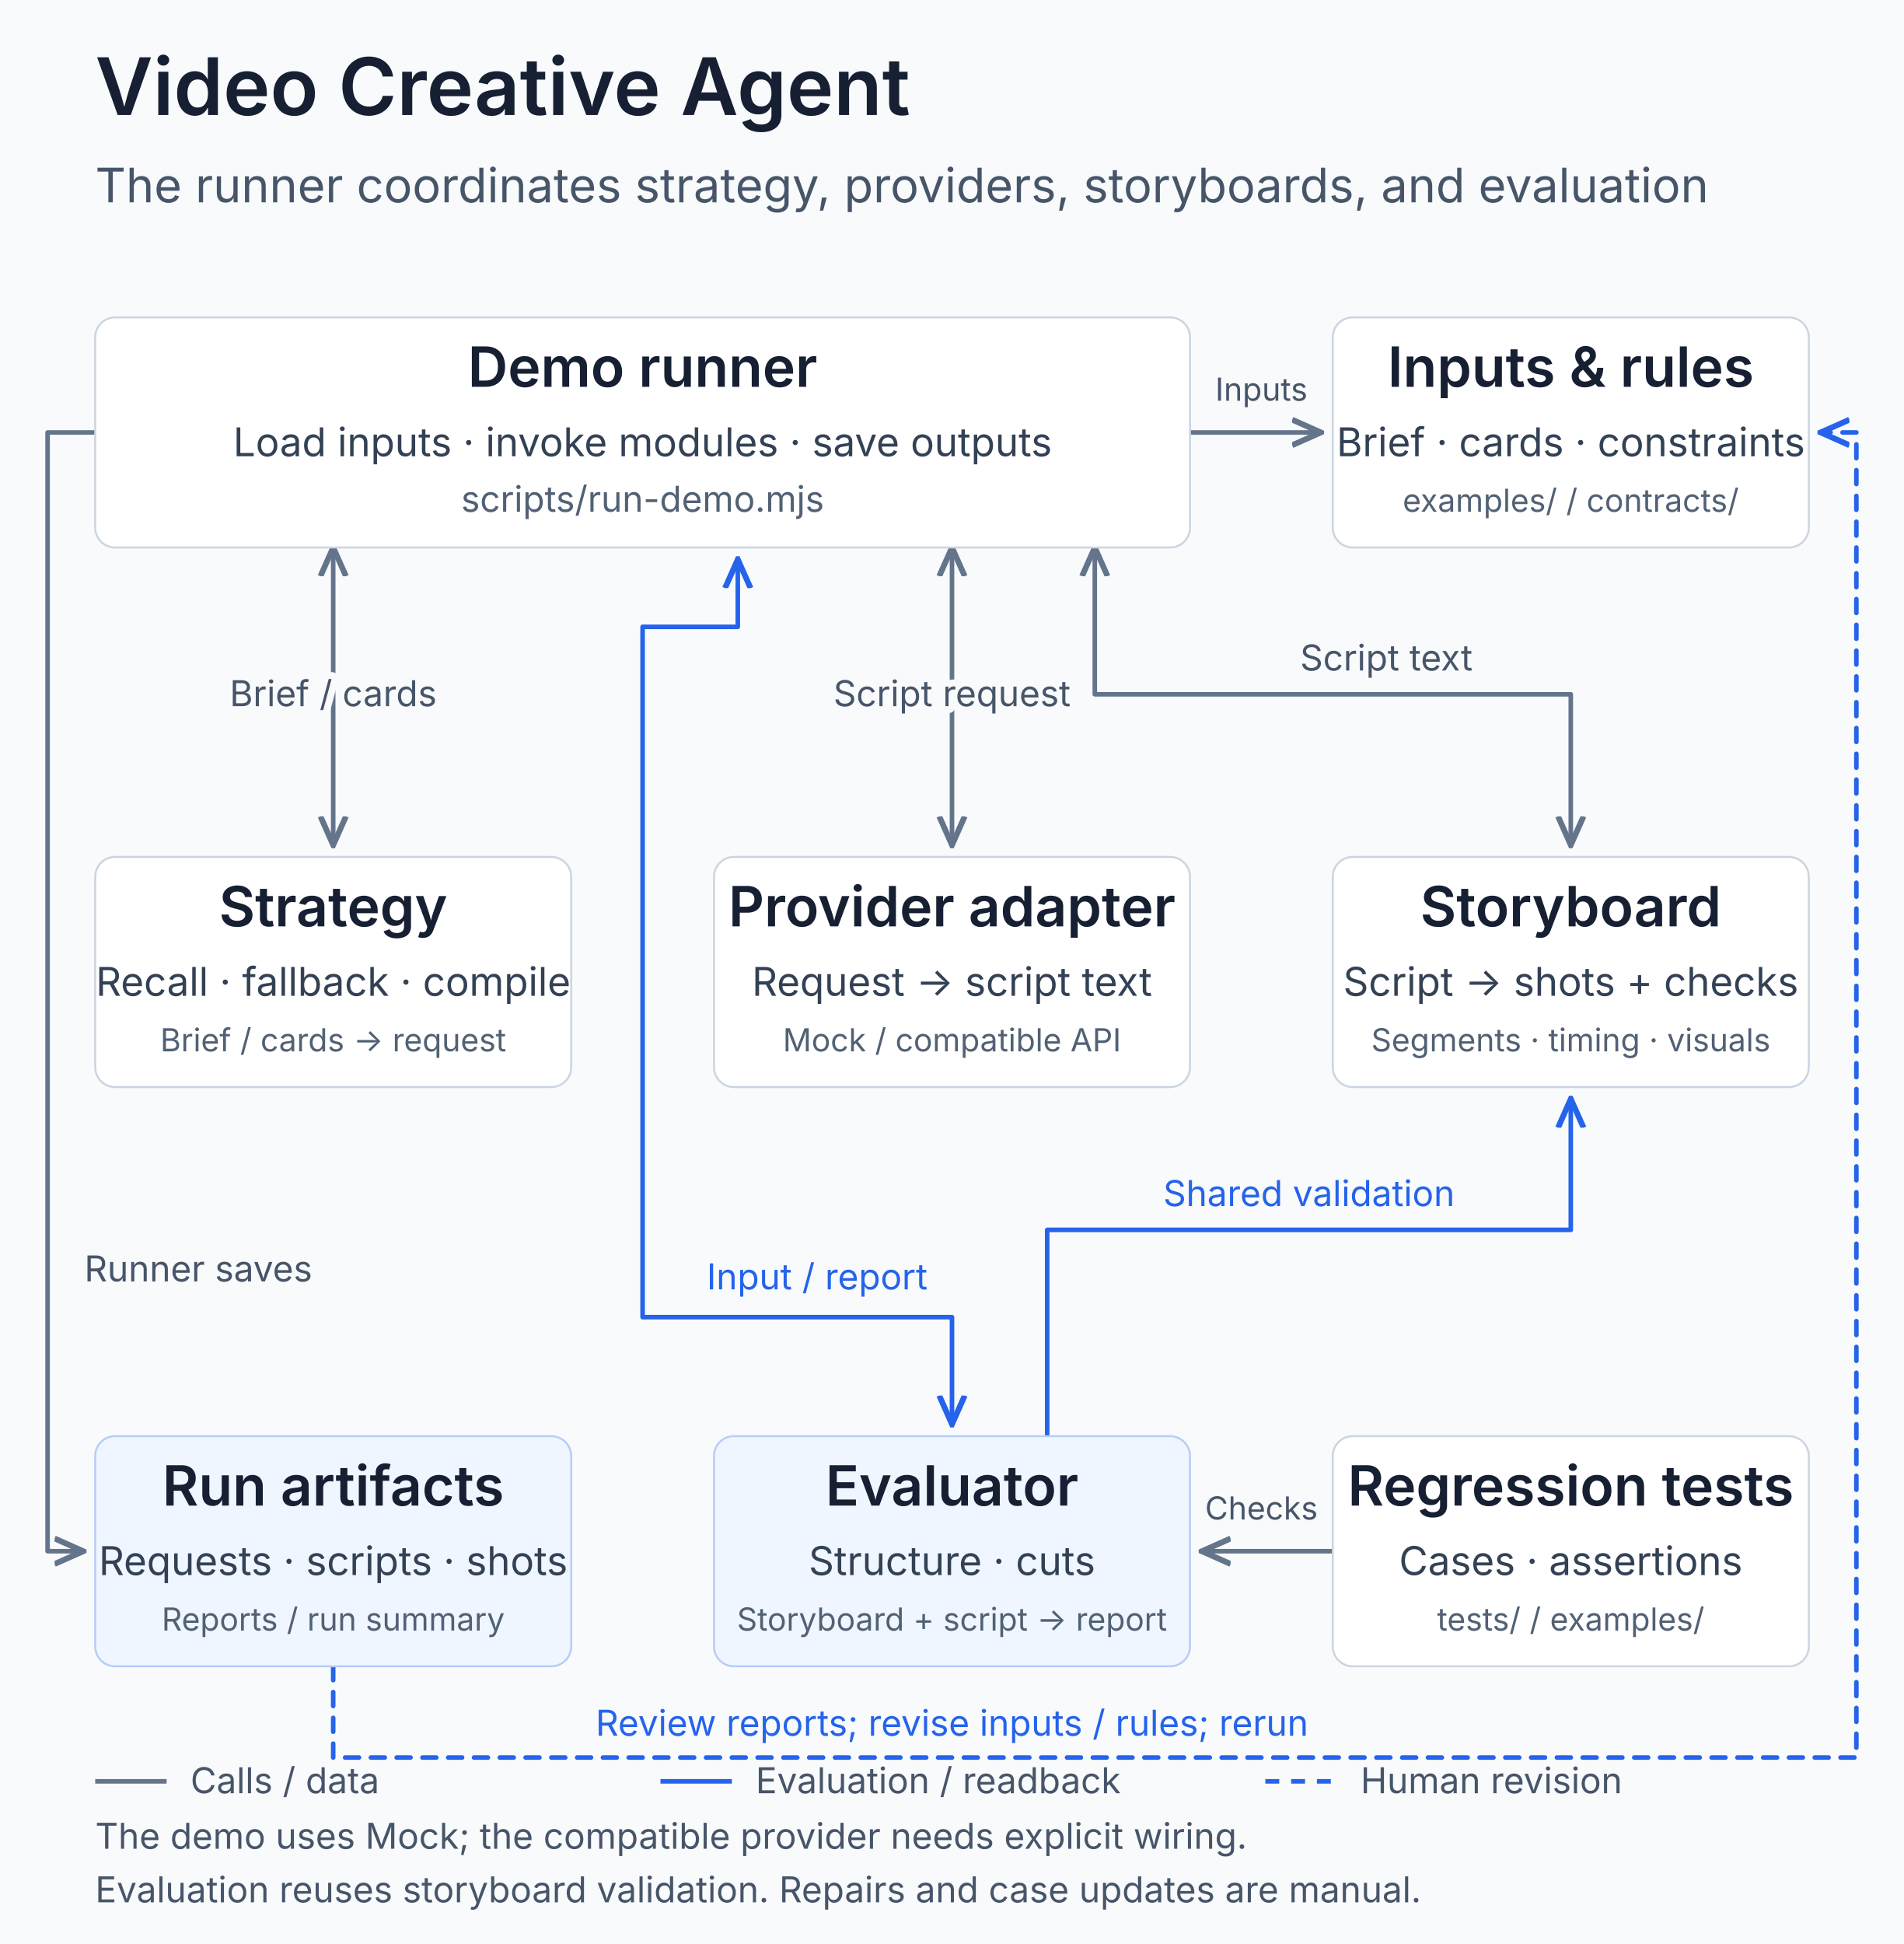
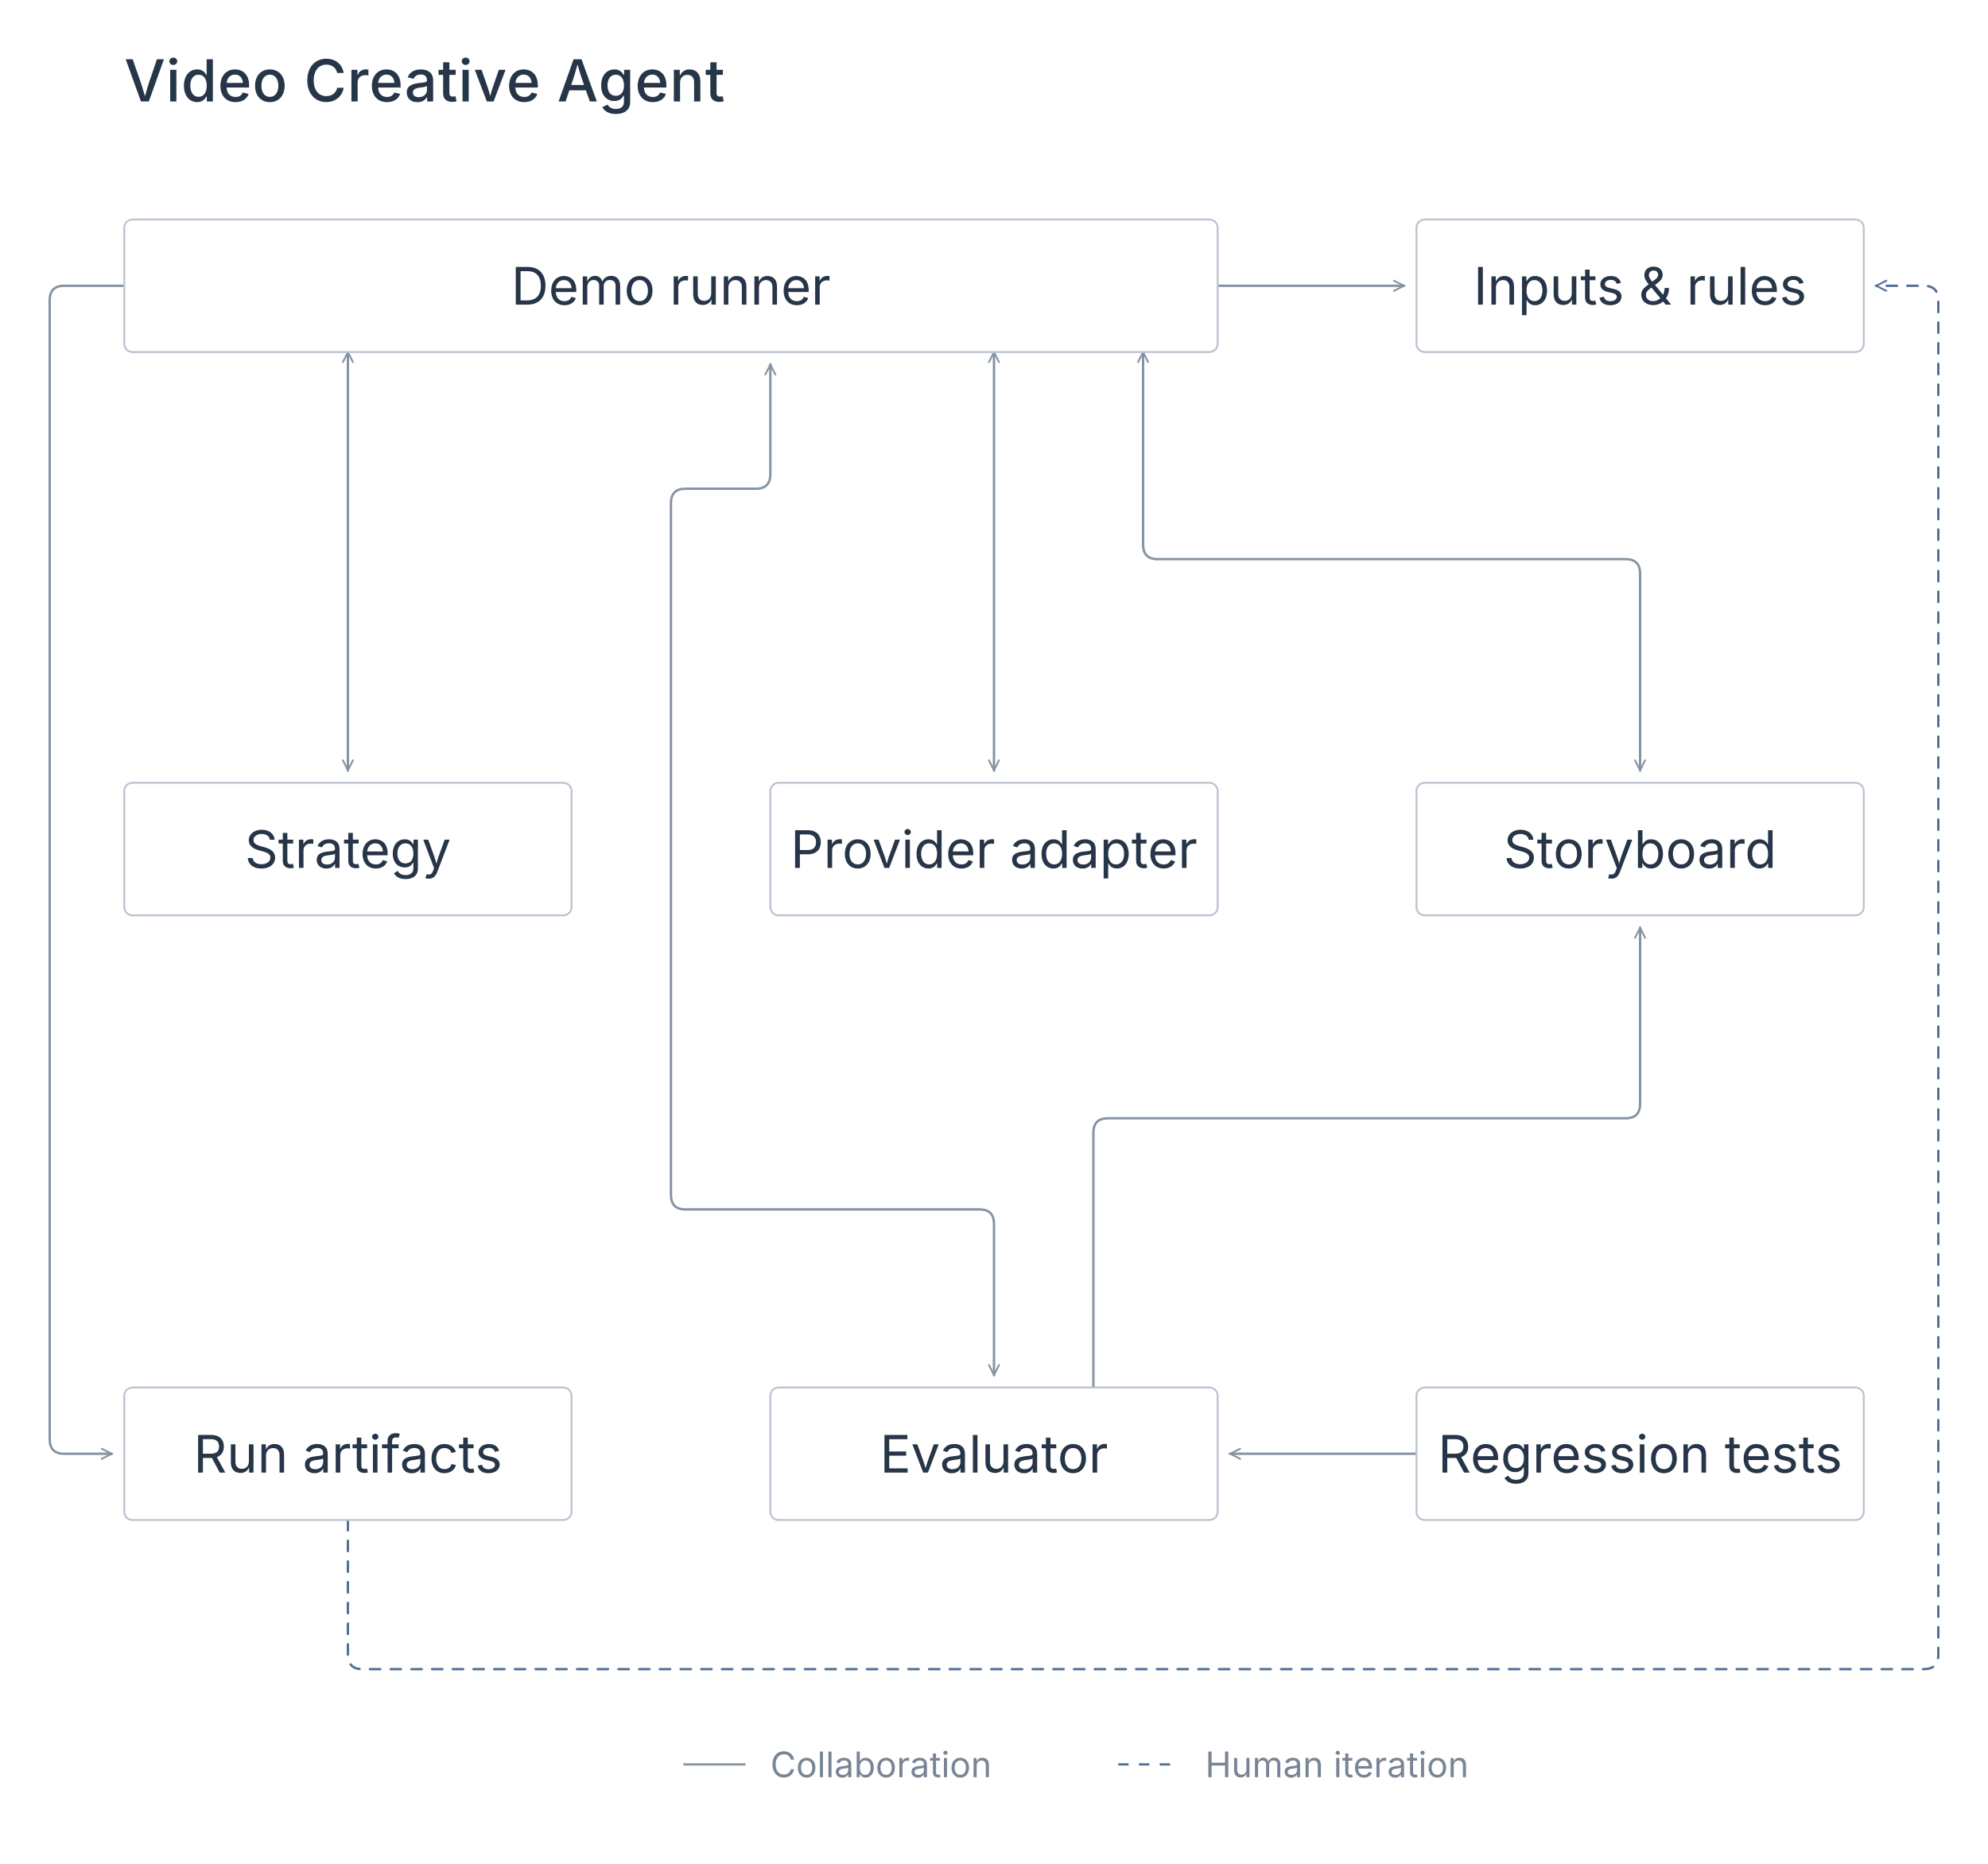
- <svg xmlns="http://www.w3.org/2000/svg" width="960" height="980" viewBox="0 0 960 980" role="img" aria-labelledby="title desc" lang="en">
+ <svg xmlns="http://www.w3.org/2000/svg" width="960" height="900" viewBox="0 0 960 900" role="img" aria-labelledby="title desc" lang="en">
  <defs>
-     <marker id="gray" viewBox="0 0 10 10" refX="9" refY="5" markerWidth="7" markerHeight="7" orient="auto-start-reverse">
-       <path d="M 0 1 L 9 5 L 0 9" fill="none" stroke="#64748b" stroke-width="1.8" />
+     <marker id="gray" viewBox="0 0 8 8" refX="7" refY="4" markerWidth="6" markerHeight="6" orient="auto-start-reverse">
+       <path d="M 1 1 L 7 4 L 1 7" fill="none" stroke="#8693a3" stroke-width="1" />
    </marker>
-     <marker id="blue" viewBox="0 0 10 10" refX="9" refY="5" markerWidth="7" markerHeight="7" orient="auto-start-reverse">
-       <path d="M 0 1 L 9 5 L 0 9" fill="none" stroke="#2563eb" stroke-width="1.8" />
+     <marker id="blue" viewBox="0 0 8 8" refX="7" refY="4" markerWidth="6" markerHeight="6" orient="auto-start-reverse">
+       <path d="M 1 1 L 7 4 L 1 7" fill="none" stroke="#526f96" stroke-width="1" />
    </marker>
  </defs>
-   <rect width="960" height="980" fill="#f8fafc" />
+   <rect width="960" height="900" fill="#ffffff" />
  <g font-family="system-ui, -apple-system, BlinkMacSystemFont, Segoe UI, PingFang SC, Microsoft YaHei, sans-serif">
-     <text x="48" y="58" font-size="40" fill="#172033" text-anchor="start" font-weight="600">Video Creative Agent</text>
-     <text x="48" y="102" font-size="24" fill="#475569" text-anchor="start" font-weight="400">The runner coordinates strategy, providers, storyboards, and evaluation</text>
-     <path d="M 600 218 H 666" fill="none" stroke="#f8fafc" stroke-width="8" stroke-linejoin="round" />
-     <path d="M 600 218 H 666" fill="none" stroke="#64748b" stroke-width="2.3" stroke-linejoin="round" stroke-linecap="round" marker-end="url(#gray)" />
-     <path d="M 168 276 V 426" fill="none" stroke="#f8fafc" stroke-width="8" stroke-linejoin="round" />
-     <path d="M 168 276 V 426" fill="none" stroke="#64748b" stroke-width="2.3" stroke-linejoin="round" stroke-linecap="round" marker-end="url(#gray)" marker-start="url(#gray)" />
-     <path d="M 480 276 V 426" fill="none" stroke="#f8fafc" stroke-width="8" stroke-linejoin="round" />
-     <path d="M 480 276 V 426" fill="none" stroke="#64748b" stroke-width="2.3" stroke-linejoin="round" stroke-linecap="round" marker-end="url(#gray)" marker-start="url(#gray)" />
-     <path d="M 552 276 V 350 H 792 V 426" fill="none" stroke="#f8fafc" stroke-width="8" stroke-linejoin="round" />
-     <path d="M 552 276 V 350 H 792 V 426" fill="none" stroke="#64748b" stroke-width="2.3" stroke-linejoin="round" stroke-linecap="round" marker-end="url(#gray)" marker-start="url(#gray)" />
-     <path d="M 372 282 V 316 H 324 V 664 H 480 V 718" fill="none" stroke="#f8fafc" stroke-width="8" stroke-linejoin="round" />
-     <path d="M 372 282 V 316 H 324 V 664 H 480 V 718" fill="none" stroke="#2563eb" stroke-width="2.3" stroke-linejoin="round" stroke-linecap="round" marker-end="url(#blue)" marker-start="url(#blue)" />
-     <path d="M 528 724 V 620 H 792 V 554" fill="none" stroke="#f8fafc" stroke-width="8" stroke-linejoin="round" />
-     <path d="M 528 724 V 620 H 792 V 554" fill="none" stroke="#2563eb" stroke-width="2.3" stroke-linejoin="round" stroke-linecap="round" marker-end="url(#blue)" />
-     <path d="M 672 782 H 606" fill="none" stroke="#f8fafc" stroke-width="8" stroke-linejoin="round" />
-     <path d="M 672 782 H 606" fill="none" stroke="#64748b" stroke-width="2.3" stroke-linejoin="round" stroke-linecap="round" marker-end="url(#gray)" />
-     <path d="M 48 218 H 24 V 782 H 42" fill="none" stroke="#f8fafc" stroke-width="8" stroke-linejoin="round" />
-     <path d="M 48 218 H 24 V 782 H 42" fill="none" stroke="#64748b" stroke-width="2.3" stroke-linejoin="round" stroke-linecap="round" marker-end="url(#gray)" />
-     <path d="M 168 840 V 886 H 936 V 218 H 918" fill="none" stroke="#f8fafc" stroke-width="8" stroke-linejoin="round" />
-     <path d="M 168 840 V 886 H 936 V 218 H 918" fill="none" stroke="#2563eb" stroke-width="2.3" stroke-linejoin="round" stroke-linecap="round" stroke-dasharray="7 6" marker-end="url(#blue)" />
+     <text x="60" y="49" font-size="28" font-weight="500" letter-spacing=".3" fill="#263547">Video Creative Agent</text>
+     <path d="M 588 138 L 678 138" fill="none" stroke="#ffffff" stroke-width="5" stroke-linecap="round" stroke-linejoin="round" />
+     <path d="M 588 138 L 678 138" fill="none" stroke="#8693a3" stroke-width="1.15" vector-effect="non-scaling-stroke" stroke-linecap="round" stroke-linejoin="round" marker-end="url(#gray)" />
+     <path d="M 168 170 L 168 372" fill="none" stroke="#ffffff" stroke-width="5" stroke-linecap="round" stroke-linejoin="round" />
+     <path d="M 168 170 L 168 372" fill="none" stroke="#8693a3" stroke-width="1.15" vector-effect="non-scaling-stroke" stroke-linecap="round" stroke-linejoin="round" marker-end="url(#gray)" marker-start="url(#gray)" />
+     <path d="M 480 170 L 480 372" fill="none" stroke="#ffffff" stroke-width="5" stroke-linecap="round" stroke-linejoin="round" />
+     <path d="M 480 170 L 480 372" fill="none" stroke="#8693a3" stroke-width="1.15" vector-effect="non-scaling-stroke" stroke-linecap="round" stroke-linejoin="round" marker-end="url(#gray)" marker-start="url(#gray)" />
+     <path d="M 552 170 L 552 263 Q 552 270 559 270 L 785 270 Q 792 270 792 277 L 792 372" fill="none" stroke="#ffffff" stroke-width="5" stroke-linecap="round" stroke-linejoin="round" />
+     <path d="M 552 170 L 552 263 Q 552 270 559 270 L 785 270 Q 792 270 792 277 L 792 372" fill="none" stroke="#8693a3" stroke-width="1.15" vector-effect="non-scaling-stroke" stroke-linecap="round" stroke-linejoin="round" marker-end="url(#gray)" marker-start="url(#gray)" />
+     <path d="M 372 176 L 372 229 Q 372 236 365 236 L 331 236 Q 324 236 324 243 L 324 577 Q 324 584 331 584 L 473 584 Q 480 584 480 591 L 480 664" fill="none" stroke="#ffffff" stroke-width="5" stroke-linecap="round" stroke-linejoin="round" />
+     <path d="M 372 176 L 372 229 Q 372 236 365 236 L 331 236 Q 324 236 324 243 L 324 577 Q 324 584 331 584 L 473 584 Q 480 584 480 591 L 480 664" fill="none" stroke="#8693a3" stroke-width="1.15" vector-effect="non-scaling-stroke" stroke-linecap="round" stroke-linejoin="round" marker-end="url(#gray)" marker-start="url(#gray)" />
+     <path d="M 528 670 L 528 547 Q 528 540 535 540 L 785 540 Q 792 540 792 533 L 792 448" fill="none" stroke="#ffffff" stroke-width="5" stroke-linecap="round" stroke-linejoin="round" />
+     <path d="M 528 670 L 528 547 Q 528 540 535 540 L 785 540 Q 792 540 792 533 L 792 448" fill="none" stroke="#8693a3" stroke-width="1.15" vector-effect="non-scaling-stroke" stroke-linecap="round" stroke-linejoin="round" marker-end="url(#gray)" />
+     <path d="M 684 702 L 594 702" fill="none" stroke="#ffffff" stroke-width="5" stroke-linecap="round" stroke-linejoin="round" />
+     <path d="M 684 702 L 594 702" fill="none" stroke="#8693a3" stroke-width="1.15" vector-effect="non-scaling-stroke" stroke-linecap="round" stroke-linejoin="round" marker-end="url(#gray)" />
+     <path d="M 60 138 L 31 138 Q 24 138 24 145 L 24 695 Q 24 702 31 702 L 54 702" fill="none" stroke="#ffffff" stroke-width="5" stroke-linecap="round" stroke-linejoin="round" />
+     <path d="M 60 138 L 31 138 Q 24 138 24 145 L 24 695 Q 24 702 31 702 L 54 702" fill="none" stroke="#8693a3" stroke-width="1.15" vector-effect="non-scaling-stroke" stroke-linecap="round" stroke-linejoin="round" marker-end="url(#gray)" />
+     <path d="M 168 734 L 168 799 Q 168 806 175 806 L 929 806 Q 936 806 936 799 L 936 145 Q 936 138 929 138 L 906 138" fill="none" stroke="#ffffff" stroke-width="5" stroke-linecap="round" stroke-linejoin="round" />
+     <path d="M 168 734 L 168 799 Q 168 806 175 806 L 929 806 Q 936 806 936 799 L 936 145 Q 936 138 929 138 L 906 138" fill="none" stroke="#526f96" stroke-width="1.15" vector-effect="non-scaling-stroke" stroke-linecap="round" stroke-linejoin="round" stroke-dasharray="5 5" marker-end="url(#blue)" />
    <g class="module" data-module="Demo runner">
-       <rect x="48" y="160" width="552" height="116" rx="10" fill="#ffffff" stroke="#cbd5e1" />
-       <text x="324.0" y="195" font-size="28" fill="#172033" text-anchor="middle" font-weight="600">Demo runner</text>
-       <text x="324.0" y="230" font-size="20" fill="#334155" text-anchor="middle" font-weight="400">Load inputs · invoke modules · save outputs</text>
-       <text x="324.0" y="258" font-size="18" fill="#526174" text-anchor="middle" font-weight="400">scripts/run-demo.mjs</text>
+       <rect x="60" y="106" width="528" height="64" rx="4" fill="#ffffff" stroke="#b9c4d0" stroke-width=".9" vector-effect="non-scaling-stroke" />
+       <text x="324" y="138" text-anchor="middle" dominant-baseline="central" font-size="25" font-weight="400" fill="#263547">Demo runner</text>
    </g>
    <g class="module" data-module="Inputs &amp; rules">
-       <rect x="672" y="160" width="240" height="116" rx="10" fill="#ffffff" stroke="#cbd5e1" />
-       <text x="792.0" y="195" font-size="28" fill="#172033" text-anchor="middle" font-weight="600">Inputs &amp; rules</text>
-       <text x="792.0" y="230" font-size="20" fill="#334155" text-anchor="middle" font-weight="400">Brief · cards · constraints</text>
-       <text x="792.0" y="258" font-size="16" fill="#526174" text-anchor="middle" font-weight="400">examples/ / contracts/</text>
+       <rect x="684" y="106" width="216" height="64" rx="4" fill="#ffffff" stroke="#b9c4d0" stroke-width=".9" vector-effect="non-scaling-stroke" />
+       <text x="792" y="138" text-anchor="middle" dominant-baseline="central" font-size="25" font-weight="400" fill="#263547">Inputs &amp; rules</text>
    </g>
    <g class="module" data-module="Strategy">
-       <rect x="48" y="432" width="240" height="116" rx="10" fill="#ffffff" stroke="#cbd5e1" />
-       <text x="168.0" y="467" font-size="28" fill="#172033" text-anchor="middle" font-weight="600">Strategy</text>
-       <text x="168.0" y="502" font-size="20" fill="#334155" text-anchor="middle" font-weight="400">Recall · fallback · compile</text>
-       <text x="168.0" y="530" font-size="16" fill="#526174" text-anchor="middle" font-weight="400">Brief / cards → request</text>
+       <rect x="60" y="378" width="216" height="64" rx="4" fill="#ffffff" stroke="#b9c4d0" stroke-width=".9" vector-effect="non-scaling-stroke" />
+       <text x="168" y="410" text-anchor="middle" dominant-baseline="central" font-size="25" font-weight="400" fill="#263547">Strategy</text>
    </g>
    <g class="module" data-module="Provider adapter">
-       <rect x="360" y="432" width="240" height="116" rx="10" fill="#ffffff" stroke="#cbd5e1" />
-       <text x="480.0" y="467" font-size="28" fill="#172033" text-anchor="middle" font-weight="600">Provider adapter</text>
-       <text x="480.0" y="502" font-size="20" fill="#334155" text-anchor="middle" font-weight="400">Request → script text</text>
-       <text x="480.0" y="530" font-size="16" fill="#526174" text-anchor="middle" font-weight="400">Mock / compatible API</text>
+       <rect x="372" y="378" width="216" height="64" rx="4" fill="#ffffff" stroke="#b9c4d0" stroke-width=".9" vector-effect="non-scaling-stroke" />
+       <text x="480" y="410" text-anchor="middle" dominant-baseline="central" font-size="25" font-weight="400" fill="#263547">Provider adapter</text>
    </g>
    <g class="module" data-module="Storyboard">
-       <rect x="672" y="432" width="240" height="116" rx="10" fill="#ffffff" stroke="#cbd5e1" />
-       <text x="792.0" y="467" font-size="28" fill="#172033" text-anchor="middle" font-weight="600">Storyboard</text>
-       <text x="792.0" y="502" font-size="20" fill="#334155" text-anchor="middle" font-weight="400">Script → shots + checks</text>
-       <text x="792.0" y="530" font-size="16" fill="#526174" text-anchor="middle" font-weight="400">Segments · timing · visuals</text>
+       <rect x="684" y="378" width="216" height="64" rx="4" fill="#ffffff" stroke="#b9c4d0" stroke-width=".9" vector-effect="non-scaling-stroke" />
+       <text x="792" y="410" text-anchor="middle" dominant-baseline="central" font-size="25" font-weight="400" fill="#263547">Storyboard</text>
    </g>
    <g class="module" data-module="Run artifacts">
-       <rect x="48" y="724" width="240" height="116" rx="10" fill="#eff6ff" stroke="#b7cdf8" />
-       <text x="168.0" y="759" font-size="28" fill="#172033" text-anchor="middle" font-weight="600">Run artifacts</text>
-       <text x="168.0" y="794" font-size="20" fill="#334155" text-anchor="middle" font-weight="400">Requests · scripts · shots</text>
-       <text x="168.0" y="822" font-size="16" fill="#526174" text-anchor="middle" font-weight="400">Reports / run summary</text>
+       <rect x="60" y="670" width="216" height="64" rx="4" fill="#ffffff" stroke="#b9c4d0" stroke-width=".9" vector-effect="non-scaling-stroke" />
+       <text x="168" y="702" text-anchor="middle" dominant-baseline="central" font-size="25" font-weight="400" fill="#263547">Run artifacts</text>
    </g>
    <g class="module" data-module="Evaluator">
-       <rect x="360" y="724" width="240" height="116" rx="10" fill="#eff6ff" stroke="#b7cdf8" />
-       <text x="480.0" y="759" font-size="28" fill="#172033" text-anchor="middle" font-weight="600">Evaluator</text>
-       <text x="480.0" y="794" font-size="20" fill="#334155" text-anchor="middle" font-weight="400">Structure · cuts</text>
-       <text x="480.0" y="822" font-size="16" fill="#526174" text-anchor="middle" font-weight="400">Storyboard + script → report</text>
+       <rect x="372" y="670" width="216" height="64" rx="4" fill="#ffffff" stroke="#b9c4d0" stroke-width=".9" vector-effect="non-scaling-stroke" />
+       <text x="480" y="702" text-anchor="middle" dominant-baseline="central" font-size="25" font-weight="400" fill="#263547">Evaluator</text>
    </g>
    <g class="module" data-module="Regression tests">
-       <rect x="672" y="724" width="240" height="116" rx="10" fill="#ffffff" stroke="#cbd5e1" />
-       <text x="792.0" y="759" font-size="28" fill="#172033" text-anchor="middle" font-weight="600">Regression tests</text>
-       <text x="792.0" y="794" font-size="20" fill="#334155" text-anchor="middle" font-weight="400">Cases · assertions</text>
-       <text x="792.0" y="822" font-size="16" fill="#526174" text-anchor="middle" font-weight="400">tests/ / examples/</text>
+       <rect x="684" y="670" width="216" height="64" rx="4" fill="#ffffff" stroke="#b9c4d0" stroke-width=".9" vector-effect="non-scaling-stroke" />
+       <text x="792" y="702" text-anchor="middle" dominant-baseline="central" font-size="25" font-weight="400" fill="#263547">Regression tests</text>
    </g>
-     <g class="edge-label">
-       <text x="636" y="202" font-size="16" text-anchor="middle" fill="#475569" stroke="#f8fafc" stroke-width="7" stroke-linejoin="round" paint-order="stroke fill">Inputs</text>
+     <g aria-label="Legend">
+       <line x1="330" y1="852" x2="360" y2="852" stroke="#8693a3" stroke-width="1.1" vector-effect="non-scaling-stroke" />
+       <text x="372" y="852" dominant-baseline="central" font-size="17" fill="#798595">Collaboration</text>
+       <line x1="540" y1="852" x2="570" y2="852" stroke="#526f96" stroke-width="1.1" vector-effect="non-scaling-stroke" stroke-dasharray="5 5" />
+       <text x="582" y="852" dominant-baseline="central" font-size="17" fill="#798595">Human iteration</text>
    </g>
-     <g class="edge-label">
-       <text x="168" y="356" font-size="18" text-anchor="middle" fill="#475569" stroke="#f8fafc" stroke-width="7" stroke-linejoin="round" paint-order="stroke fill">Brief / cards</text>
-     </g>
-     <g class="edge-label">
-       <text x="480" y="356" font-size="18" text-anchor="middle" fill="#475569" stroke="#f8fafc" stroke-width="7" stroke-linejoin="round" paint-order="stroke fill">Script request</text>
-     </g>
-     <g class="edge-label">
-       <text x="699" y="338" font-size="18" text-anchor="middle" fill="#475569" stroke="#f8fafc" stroke-width="7" stroke-linejoin="round" paint-order="stroke fill">Script text</text>
-     </g>
-     <g class="edge-label">
-       <text x="412" y="650" font-size="18" text-anchor="middle" fill="#2563eb" stroke="#f8fafc" stroke-width="7" stroke-linejoin="round" paint-order="stroke fill">Input / report</text>
-     </g>
-     <g class="edge-label">
-       <text x="660" y="608" font-size="18" text-anchor="middle" fill="#2563eb" stroke="#f8fafc" stroke-width="7" stroke-linejoin="round" paint-order="stroke fill">Shared validation</text>
-     </g>
-     <g class="edge-label">
-       <text x="636" y="766" font-size="16" text-anchor="middle" fill="#475569" stroke="#f8fafc" stroke-width="7" stroke-linejoin="round" paint-order="stroke fill">Checks</text>
-     </g>
-     <g class="edge-label">
-       <text x="100" y="646" font-size="18" text-anchor="middle" fill="#475569" stroke="#f8fafc" stroke-width="7" stroke-linejoin="round" paint-order="stroke fill">Runner saves</text>
-     </g>
-     <g class="edge-label">
-       <text x="480" y="875" font-size="18" text-anchor="middle" fill="#2563eb" stroke="#f8fafc" stroke-width="7" stroke-linejoin="round" paint-order="stroke fill">Review reports; revise inputs / rules; rerun</text>
-     </g>
-     <line x1="48" y1="898" x2="84" y2="898" stroke="#64748b" stroke-width="2.3" />
-     <text x="96" y="904" font-size="18" fill="#475569" text-anchor="start" font-weight="400">Calls / data</text>
-     <line x1="333" y1="898" x2="369" y2="898" stroke="#2563eb" stroke-width="2.3" />
-     <text x="381" y="904" font-size="18" fill="#475569" text-anchor="start" font-weight="400">Evaluation / readback</text>
-     <line x1="638" y1="898" x2="674" y2="898" stroke="#2563eb" stroke-width="2.3" stroke-dasharray="7 6" />
-     <text x="686" y="904" font-size="18" fill="#475569" text-anchor="start" font-weight="400">Human revision</text>
-     <text x="48" y="932" font-size="18" fill="#475569" text-anchor="start" font-weight="400">The demo uses Mock; the compatible provider needs explicit wiring.</text>
-     <text x="48" y="959" font-size="18" fill="#475569" text-anchor="start" font-weight="400">Evaluation reuses storyboard validation. Repairs and case updates are manual.</text>
  </g>
</svg>
